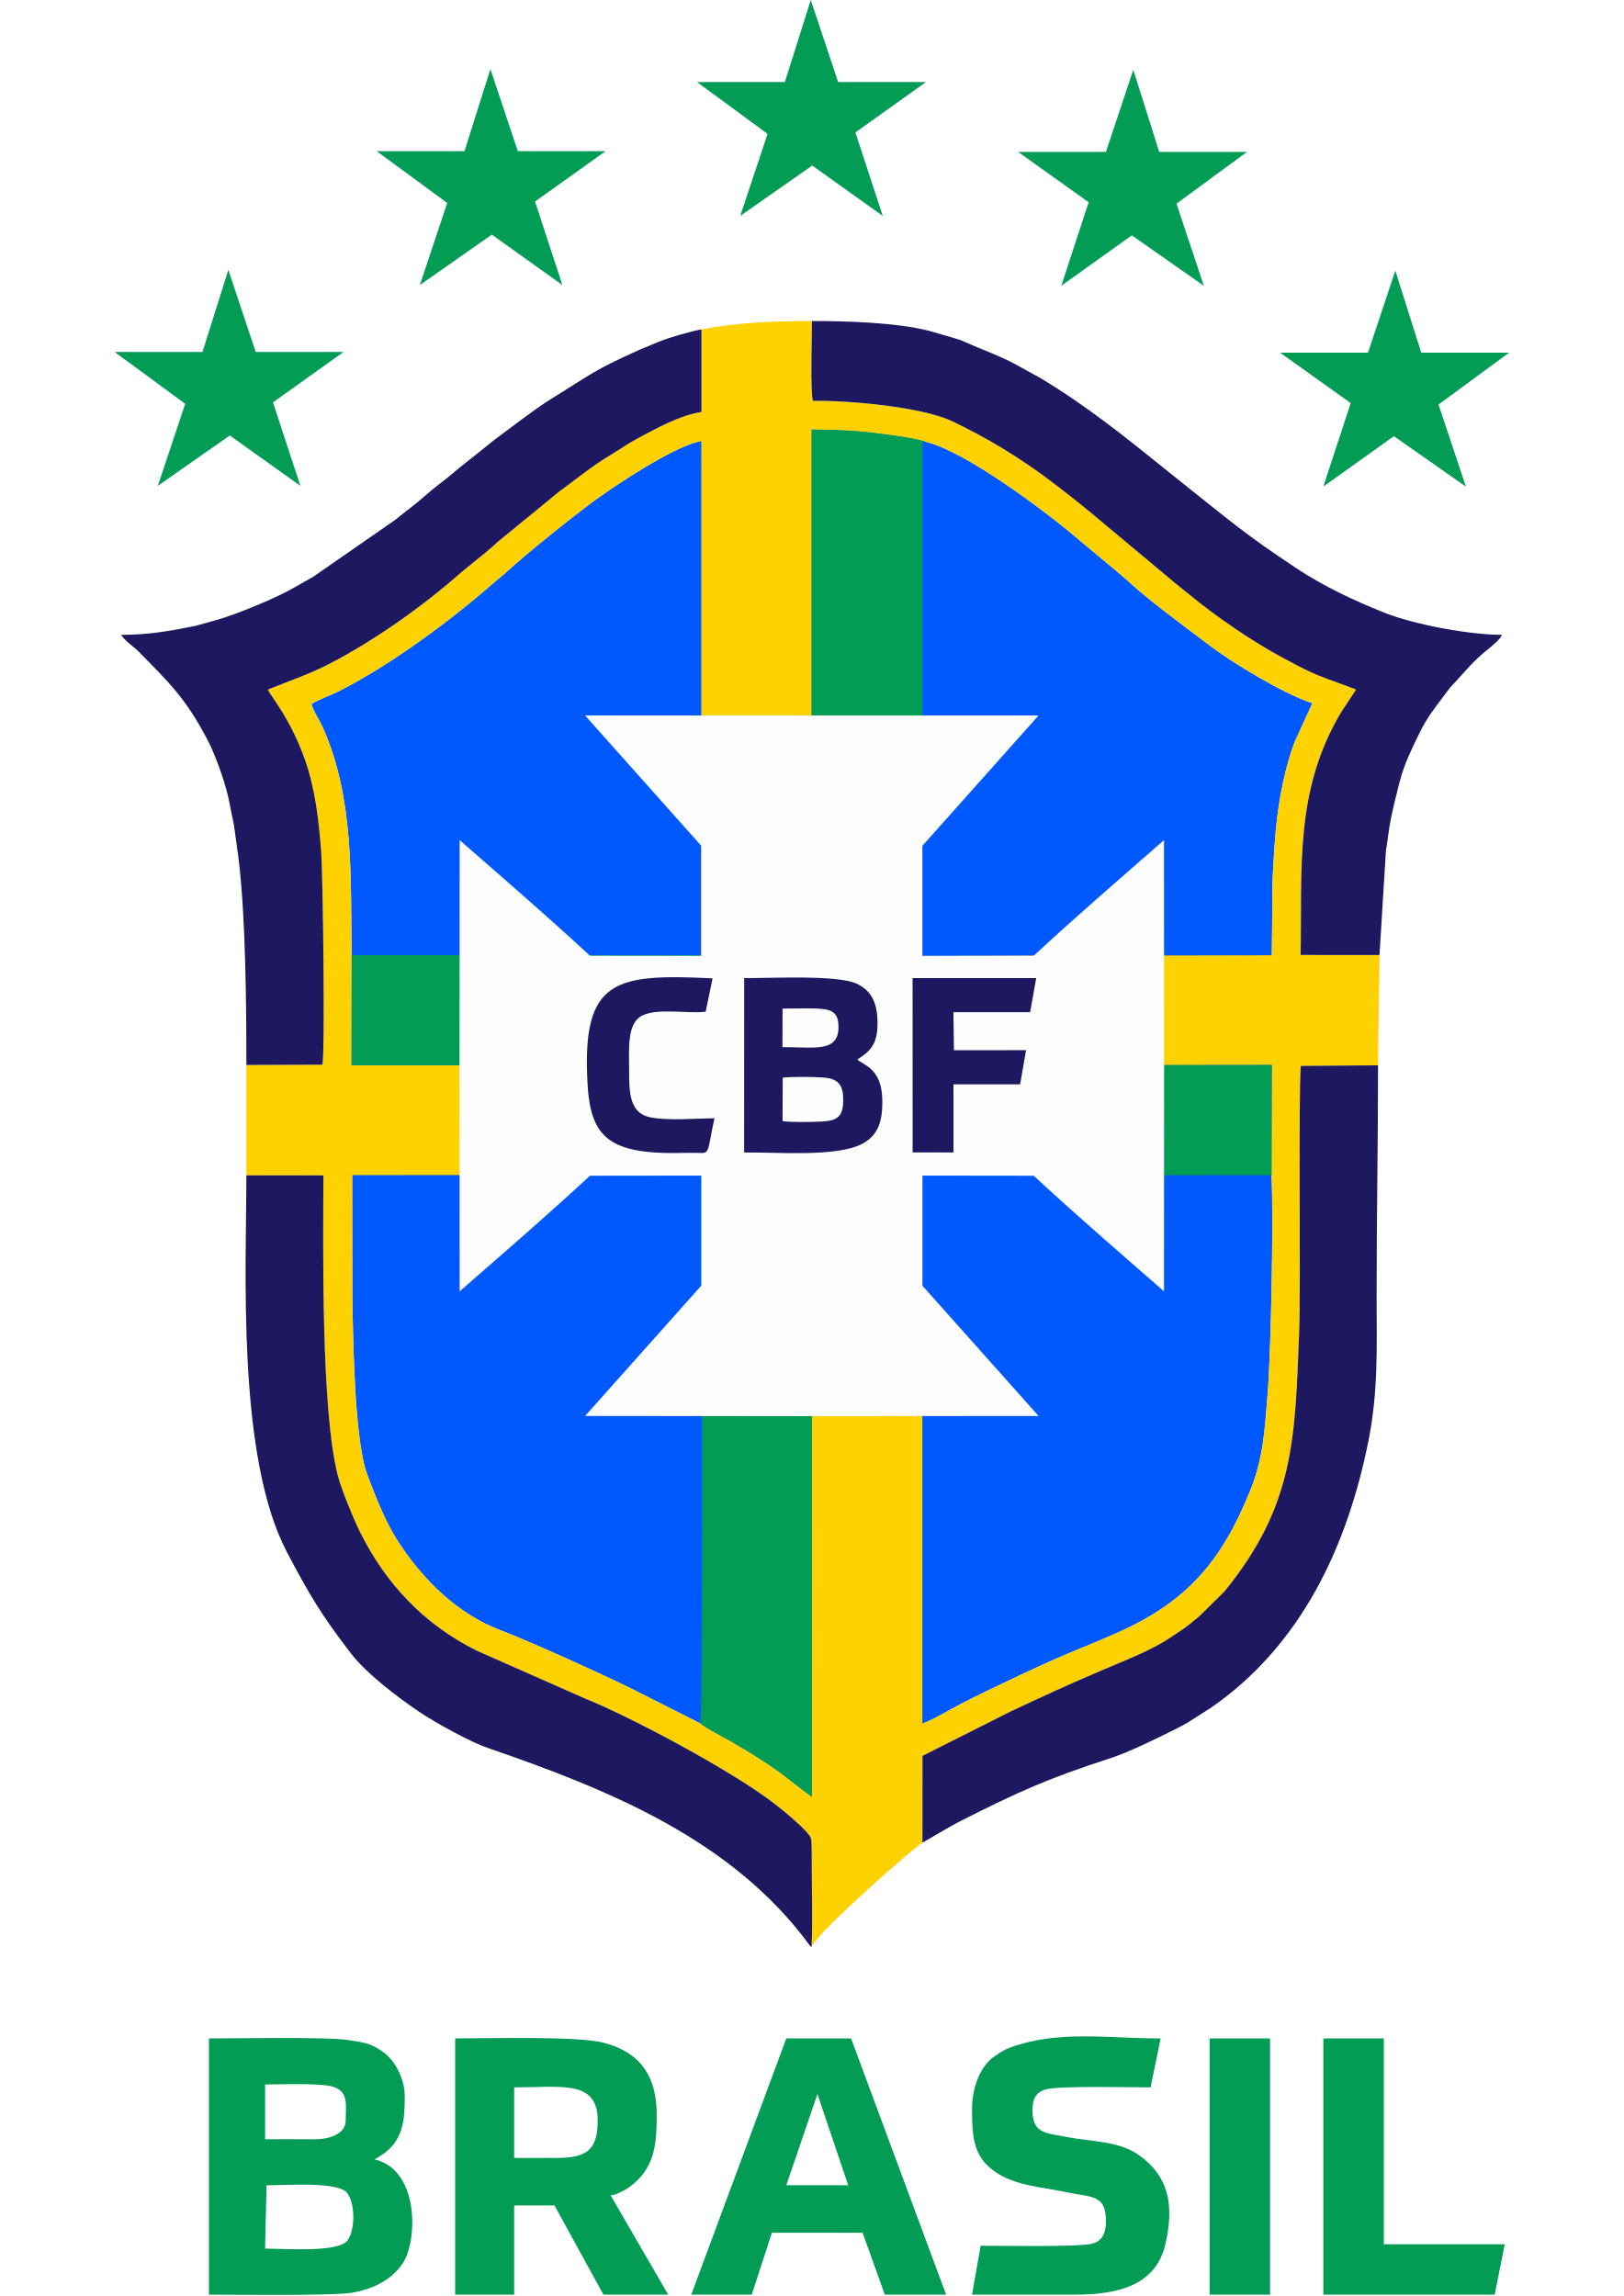
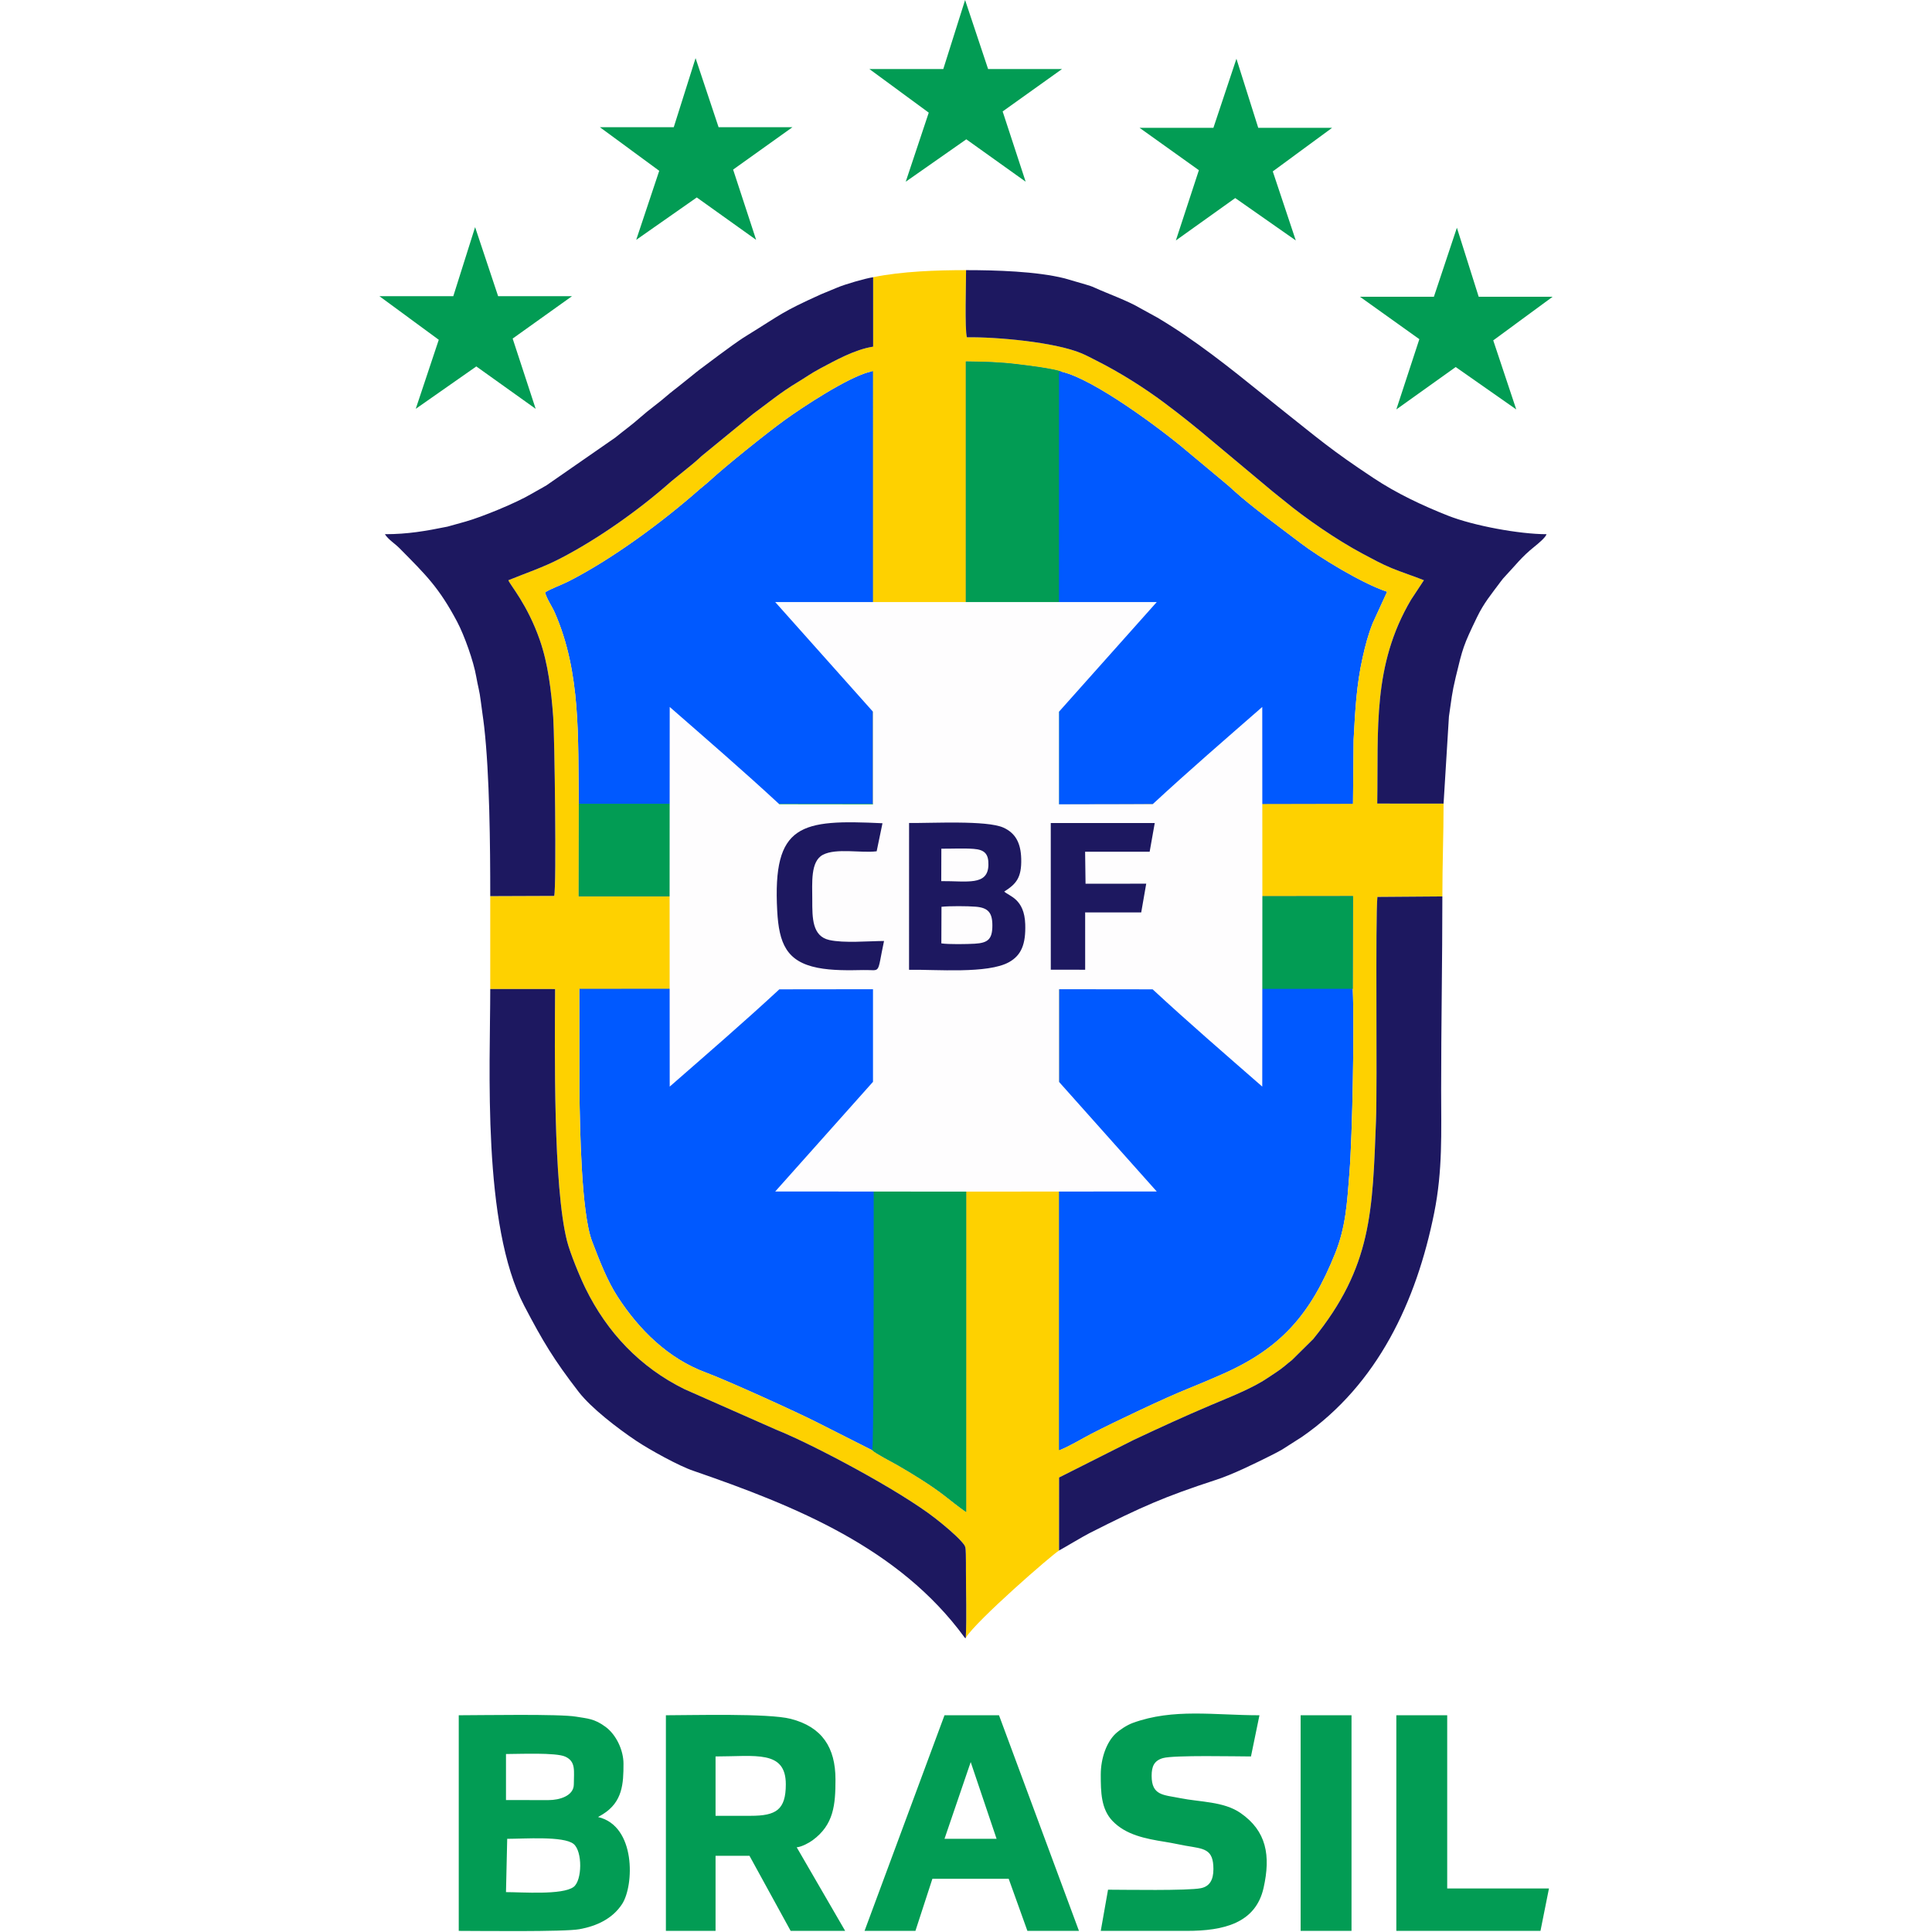
- <svg xmlns="http://www.w3.org/2000/svg" clip-rule="evenodd" fill-rule="evenodd" height="297mm" image-rendering="optimizeQuality" shape-rendering="geometricPrecision" text-rendering="geometricPrecision" viewBox="2130.08 1085.09 16725.56 27543.64" width="210mm">
+ <svg xmlns="http://www.w3.org/2000/svg" clip-rule="evenodd" fill-rule="evenodd" height="20mm" image-rendering="optimizeQuality" shape-rendering="geometricPrecision" text-rendering="geometricPrecision" viewBox="2130.08 1085.09 16725.56 27543.64" width="20mm">
  <path d="m16010.63 13864.59-1.75-1319.9h1.17l8.94-914.56c21.96-414.76 41.22-779.15 127.57-1167.44 38.98-175.32 80.96-334.83 144.16-492.71l205.95-448.71c-353.65-115.09-971.69-493.47-1236.53-695.88-273.15-208.76-694.72-514.3-947.51-745-42.07-38.4-89.17-81.96-137.96-120.78l-527.3-439.97c-373.04-317.2-1334.22-1032.47-1790.99-1134.96-109.97-45.33-490.62-90.93-629.72-107.83-253.23-30.77-469.81-36.4-735.66-39.42-265.86 3.02-482.44 8.65-735.66 39.42-139.11 16.9-519.75 62.5-629.72 107.83l.66.09c-314.77 74.83-981.85 517.28-1221.23 691.19-260.81 189.47-837.32 651.11-1078.12 873.43-43.53 40.19-73.98 59.91-130.94 110.12-526.16 463.97-1238.95 991.96-1866.39 1311.99-109.27 55.74-233.12 95.82-338.17 158.42 24.89 96.73 95.05 189.98 138.6 288.87 376.49 854.82 328.86 1795.17 342.44 2725.17l1.99 3.03c-1.27 451.15-4.96 902.89-3.64 1353.96l3.64 1281.24h5.07l1.69 1442.01c7.8 514.35 23.53 1749.24 181.72 2159.96 106.6 276.79 212.22 555.42 365.76 791.5 303.04 465.96 717.47 878.48 1254.86 1076.58 286.67 105.69 1311 569.25 1597.19 716.78l774.54 391.26c61.42 54.11 268.87 159.24 353.32 207.5 115.12 65.8 234.55 137.9 345.05 208.21 338.97 215.75 388.97 287.03 640.75 465.34 251.77-178.31 301.77-249.59 640.75-465.34 110.49-70.31 229.93-142.41 345.04-208.21 84.45-48.26 291.9-153.39 353.32-207.5-.18-.48-.35-2.18-.51-2.94 137.66-54.04 312.87-161.93 451.73-233.53 335.36-172.9 1058.03-515.23 1377.88-642.65 154.2-61.45 321.57-133.71 472.59-199.74 850.13-371.77 1273.51-860.47 1621.98-1730.59 148.31-370.29 168.6-708.2 202.4-1144.73 43.07-556.01 70.49-2063.48 47.41-2620.88h1.88z" fill="#0059ff" />
  <path d="m9166.55 13685.54 1324.54-2.7-.09-7445.41c265.85 3.02 482.43 8.65 735.66 39.42 139.1 16.91 519.75 62.5 629.72 107.83 456.76 102.5 1417.95 817.76 1790.99 1134.96l527.3 439.97c48.79 38.82 95.89 82.38 137.96 120.78 252.79 230.7 674.37 536.24 947.5 744.99 264.85 202.43 882.89 580.8 1236.54 695.89l-205.94 448.71c-63.21 157.88-105.19 317.39-144.17 492.71-86.35 388.29-105.61 752.68-127.57 1167.44l-8.94 914.56-4189.09 8.81 2.01 1314.89-4.49-2.37 4192.16-4.93-3.75 1321.1c23.29 555-4.16 2066.92-47.3 2623.91-33.8 436.53-54.1 774.44-202.4 1144.73-348.47 870.12-771.85 1358.82-1621.98 1730.59-151.02 66.03-318.39 138.29-472.59 199.73-319.85 127.43-1042.52 469.75-1377.88 642.66-139.41 71.88-315.44 180.35-453.36 234.17l-13.08-1.2.12-8049.89.13-22.85-1323.36 1.18-.78 8956.11c-251.78-178.31-301.78-249.59-640.76-465.34-110.49-70.31-229.92-142.41-345.04-208.21-84.45-48.26-291.9-153.39-353.32-207.5l-774.53-391.26c-286.2-147.53-1310.53-611.09-1597.2-716.78-537.38-198.1-951.82-610.62-1254.86-1076.58-153.54-236.08-259.16-514.71-365.76-791.5-158.19-410.72-173.92-1645.61-181.72-2159.96l-1.7-1442.23 4192.21-.32-3.29-1318.55-4197.72.19 1.75-1319.33c-13.58-930 34.05-1870.35-342.44-2725.17-43.55-98.89-113.71-192.15-138.6-288.87 105.04-62.6 228.9-102.68 338.16-158.41 627.46-320.05 1340.24-848.03 1866.4-1312 56.95-50.21 87.41-69.93 130.94-110.12 240.8-222.31 817.32-683.96 1078.12-873.43 250.19-181.77 967.61-656.89 1261.67-699.06zm2.45-8648.24.08 989.85c-264.68 40.77-545.85 200.49-757.63 312.61-122.81 65.02-217.71 134.11-332.39 202.74-223.11 133.53-420.11 295.87-624.67 446l-730.91 598.34c-37.76 35.42-92.95 85.59-137.79 121.39l-295.21 239.98c-457.32 405.25-1034.67 815.18-1580.1 1098.03-248.25 128.74-473.91 202.13-741.63 310.98 24.11 68.66 269.42 340.88 447.42 850.77 118.91 340.62 163.63 720.85 191.74 1100.02 19.81 267.32 48.43 2414.4 13.88 2549.6l-911.55 3.38v1323.97l924.34.65c-4.24 870.05-28.24 2816.73 170.99 3595.12 43.49 169.92 182.06 507.86 261.65 670.03 311.42 634.61 781.26 1127.42 1409.88 1438.27l1305.3 576.57c527.15 210.85 1764.12 867.87 2274.19 1266.74 114.06 89.2 286.53 231.67 375.46 333.6 53.37 61.18 55.92 66.15 58.44 174.89 1.88 81.16 1.62 161.7 1.59 242.91-.09 309.51 11.97 643.34-2.33 949.83 152.02-246.21 1226.05-1181.3 1329.59-1243.41l.54-1041.02 1058.48-533.29c383.6-180.47 726.27-337.85 1107.3-499.51 247.46-104.98 588.07-236.97 805.75-385.29 89.38-60.9 164.92-104.67 243.7-170.56 41.75-34.92 64.41-54.13 104.43-85.14l303.61-300.16c838.78-1033.08 844.87-1822.29 894.94-3116.05 20.25-523.35-10.61-2890.77 20.08-3187.16l925.96-6.86c0-460.23 17.27-878.04 17.27-1323.46l-945.72-.32c17.09-1069.72-69.68-1971.05 481.47-2905.27l183.83-278.94c-152.18-61.06-308.08-109.9-461.33-172.96-144.41-59.41-276.15-132.43-414.64-206.27-361.82-192.89-809.82-500.43-1113.93-752.1-61.6-50.98-120.15-93.95-172.28-138.56l-846.82-707.66c-231.67-195.93-451.16-372.96-701.35-559.13-281.29-209.31-622.82-425.52-959.04-594.65-69.25-34.85-140.2-73.34-209.33-102.59-382.99-162.01-1219.62-236.09-1636.41-229.24-33.12-105.99-11.71-791.3-12.06-957.77-412.48 0-917.42 16.7-1324.79 101.1z" fill="#fed100" />
  <path d="m17301.4 12541.66 76.56-1242.77c35.76-242.19 41.57-331.43 96.52-559.73 100.16-416.19 109.07-452.45 303.09-853.96 100.05-207.05 205.95-329.77 337.87-508.35 25.02-33.89 41.39-53.28 71.04-84.38 136.49-143.09 223.41-265.09 412.72-416.22 47.24-37.72 157.82-129.18 170.13-175.28-382.17 0-1041.04-119.84-1409.21-265.95-366.03-145.25-726.49-315.38-1055.55-533.24-618.89-409.77-772.93-551.58-1354.07-1011.88-73.24-58-135.65-109.19-210.44-169.48-485.82-391.66-977.98-786.96-1518-1106.97l-245.16-134.77c-179.58-106.75-466.72-208.71-643.27-289.29-60.68-27.7-72.55-29.04-140.01-49.96l-294.24-85.69c-400.52-100.71-986.03-117.53-1405.59-117.53.35 166.46-21.06 851.77 12.06 957.76 416.79-6.85 1253.42 67.23 1636.41 229.24 69.13 29.25 140.08 67.75 209.33 102.59 336.22 169.13 677.75 385.34 959.04 594.66 250.19 186.16 469.68 363.19 701.35 559.12l846.82 707.66c52.13 44.61 110.68 87.58 172.28 138.56 304.11 251.67 752.11 559.21 1113.93 752.11 138.49 73.83 270.23 146.85 414.64 206.26 153.25 63.06 309.15 111.9 461.33 172.96l-183.83 278.94c-551.15 934.22-464.38 1835.55-481.47 2905.27zm-13591.16 1319.33 911.55-3.38c34.55-135.2 5.93-2282.28-13.88-2549.6-28.11-379.17-72.83-759.4-191.74-1100.02-178-509.89-423.31-782.11-447.42-850.77 267.72-108.85 493.38-182.24 741.63-310.98 545.43-282.85 1122.78-692.78 1580.1-1098.03l295.21-239.98c44.84-35.8 100.03-85.97 137.79-121.39l730.91-598.34c204.56-150.13 401.56-312.47 624.67-446 114.68-68.63 209.58-137.72 332.39-202.74 211.78-112.12 492.95-271.84 757.63-312.61l-.08-989.85c-116.75 17.98-403.28 101.13-512.37 147.97l-232.13 96.01c-567.23 256.97-542.73 270.68-1064.77 593.09-78.68 48.6-127.1 84.23-195.71 132.42-67.11 47.13-122.53 91.44-189.7 138.41l-286.52 214.32c-35.95 26.85-61.31 49.38-95.8 76.88-63.64 50.72-116.89 92.9-182.29 145.84-63.74 51.63-121.77 93.52-181.96 146.16-123.37 107.88-250.44 193.81-371.63 301.88-119.76 106.79-238.7 191.3-363.14 293.11l-978.61 679.27c-79.06 47.85-143.08 79.53-220.11 125.27-213.03 126.52-704.7 328.26-936.48 393.28l-256.52 71.61c-307.86 62.4-563.93 108.15-893.48 108.15 54.95 82.06 137.95 128.31 211.64 202.85 371.39 375.8 560.24 556.78 819.2 1045.91 103.09 194.71 234.57 564.91 271.74 781.71 22.97 134.05 47.52 203.03 64.83 349.63 13.39 113.24 34.95 243.65 48.7 365.76 77.49 687.81 86.35 1684.74 86.35 2414.16zm6779.51 10572.58c14.3-306.48 2.24-640.32 2.33-949.83.03-81.21.29-161.75-1.59-242.91-2.52-108.73-5.07-113.71-58.44-174.89-88.93-101.93-261.4-244.4-375.46-333.6-510.07-398.87-1747.04-1055.89-2274.19-1266.74l-1305.3-576.57c-628.62-310.85-1098.46-803.66-1409.88-1438.27-79.59-162.17-218.16-500.11-261.65-670.03-199.23-778.39-175.23-2725.06-170.99-3595.12l-924.34-.65c0 1108.26-118.72 3365.25 484.46 4515.84 266.95 509.17 420.22 766.25 776.06 1227.2 178.02 230.57 551.13 517.67 821.2 698.54 187.91 125.82 613.16 360.95 815.61 427.79 1457.76 502.82 2931 1099.25 3861.68 2370.65 31.86 32.38 4.38 20.83 20.5 8.59zm1329.59-1243.41c61.81-32.86 340.12-200.23 433.53-247.58 741.34-375.71 1073.29-521.02 1798.07-757.84 238.54-75.84 570.96-240.44 789.94-349.85 67.67-33.8 94.4-48.4 158-83.77l284.49-181.79c1082.74-750.36 1631.65-1935.38 1884.31-3192.94 122.35-608.91 99.19-1142.9 99.19-1748.67-.25-920.19 17.26-1846.06 17.26-2762.6l-925.96 6.86c-30.69 296.39.17 2663.81-20.08 3187.16-50.07 1293.76-56.16 2082.97-894.94 3116.05l-303.61 300.16c-40.02 31.01-62.68 50.22-104.43 85.14-78.78 65.89-154.32 109.66-243.7 170.56-217.68 148.32-558.29 280.31-805.75 385.29-381.03 161.66-723.7 319.04-1107.3 499.51l-1058.48 533.29z" fill="#1d1860" />
  <g fill="#029c54">
    <path d="m3934.74 28060.2 17.27-759.87c241.06 0 803.04-42.11 946.03 72.89 128.98 103.73 123.94 522.75-.3 613.78-160.51 117.62-734.9 73.2-963 73.2zm0-1968.75c189.47 0 709.67-23.86 844.01 36.75 156.27 70.53 123.09 205.47 123.09 395 0 165.01-203.58 225.29-362.05 225.11-201.68-.23-403.36-.61-605.05-.61zm-673.51 2521.37c270.9 0 1500.85 15.91 1720.34-23.89 245.46-44.51 470.94-148.51 608.36-358.73 171.95-263.06 199.81-1114.34-342.69-1240.72l65.54-38.07c285.78-176.63 297.11-440.37 297.11-721.79 0-190.88-101.75-410.71-253.31-523.82-162.49-121.23-263.09-119.83-422.7-147.21-236.2-40.52-1353.64-19.77-1672.65-19.77zm5894.06-6852.54c61.42 54.11 268.87 159.24 353.32 207.5 115.12 65.8 234.55 137.9 345.04 208.21 338.98 215.75 388.98 287.03 640.76 465.34l.78-8956.11-1329.96-1.55c3.34 415.41 30.67 7963.79-9.94 8076.61zm-1732.09 5211.92h-500.82v-846.2c567.05 0 1001.63-95.03 1001.63 397.2 0 364.46-139.52 449-500.81 449zm-1208.87 1640.62h708.05v-1070.72h483.55l587.17 1070.72h777.13l-690.79-1191.61c73.01-6.07 178.34-65.01 227.22-100.91 301.69-221.45 325.42-505.64 325.42-866.18 0-454.3-190.15-749.45-638.23-864.24-318.95-81.72-1405.64-51.06-1779.52-51.06zm4714.59-1312.49h-742.58l373.57-1094.36zm-1882.38 1312.49h725.32l241.78-742.59h1087.98l266.6 742.59h735.04l-1139.79-3074h-777.13zm3367.57-2227.79c0 247.51 3.71 490.38 167.92 661.04 189.32 196.75 461.07 251.96 754.96 298.48 108.21 17.13 200.32 39.07 290.7 54.68 258.56 44.68 392.5 41.62 392.5 332.83 0 155.8-55.16 246.2-177.15 271.88-181.99 38.31-1099.25 21.7-1325.31 21.7l-103.62 587.18h1226.15c524.91 0 982.06-108.19 1095.37-614.32 102.76-458.98 42.58-809.25-329.6-1066.76-239.41-165.66-578.3-154.46-859.33-211.36-236.63-47.9-407.27-33.51-407.27-318.08 0-134.73 35.73-216.8 161.58-252.87 154.56-44.31 1053.14-23.43 1254.53-23.43l120.88-587.18c-643 0-1228.04-101.85-1807.17 109.76-81.52 29.78-187.57 99.66-244.23 152.96-124.8 117.42-210.91 344.67-210.91 583.49zm-1923.02-12702.19 1326.52 1.2 1.29-7262.64c11.33-52.73-15.83-28.7 37.48-36.72-109.97-45.33-490.62-90.92-629.72-107.83-253.23-30.77-469.81-36.4-735.66-39.42zm6136.8 14929.98h2055.08l120.89-604.44h-1450.64v-2469.56h-725.33zm-6458.82-26543.35h-1053.44l846.2 621.69-328.12 984.37 863.48-604.43 846.21 604.43-328.13-1001.64 846.21-604.42h-1053.45l-328.11-984.38zm5094.52 26543.35h725.33v-3074h-725.33z" />
    <path d="m9168.44 13863.1 2.44-1319.02-4198.41-.12-1.75 1319.33zm6838.45 1319.09 3.75-1321.1-4192.16 4.93-.09 1319.19zm-9680.31-12283.78h-1053.44l846.2 621.7-328.12 984.36 863.48-604.43 846.21 604.43-328.13-1001.63 846.22-604.43h-1053.45l-328.12-984.38zm-3143.06 2409.11h-1053.44l846.2 621.7-328.12 984.36 863.48-604.43 846.22 604.43-328.14-1001.63 846.22-604.43h-1053.45l-328.11-984.38zm11475.62-2400.47h1053.45l-846.2 621.69 328.12 984.37-863.48-604.43-846.22 604.43 328.13-1001.64-846.21-604.42h1053.45l328.11-984.38zm3143.06 2409.1h1053.44l-846.2 621.7 328.12 984.36-863.48-604.43-846.21 604.43 328.13-1001.63-846.21-604.43h1053.45l328.11-984.38z" />
  </g>
  <path d="m6268.81 16576.3c-2.03-1804.1-2.06-3608.38 0-5412.47 525.61 459.4 1051.09 912.71 1562.84 1386.82l1335.25 1.56v-1320.34l-1394.06-1563.52c1813.69-.79 3625.93-.79 5439.62 0l-1394.06 1563.52v1320.34l1335.25-1.56c511.75-474.11 1037.24-927.42 1562.84-1386.82 2.06 1804.09 2.03 3608.37 0 5412.47-525.6-459.41-1051.09-912.71-1562.84-1386.82l-1335.25-1.57v1320.34l1394.06 1563.53-1932.44.85v.55l-765.77-.25h-43.2l-765.77.25v-.55l-1932.44-.85 1394.06-1563.53v-1320.34l-1335.25 1.57c-511.75 474.11-1037.23 927.41-1562.84 1386.82z" fill="#fefdfe" />
  <path d="m10143.36 14012.85c115.38-12.45 370.07-10.97 487.91-1.34 177.66 14.54 237.58 85.44 237.56 267.58 0 197.28-64.69 248.81-249.79 259.94-108.68 6.54-377.15 11.28-477.71-4.77zm-1.9-828.46c146.43 1.16 317.52-8.19 460.46 2.74 153.26 11.7 213.95 68.71 210.55 228.52-6.44 301.57-305.77 228.21-672.45 231.29zm896.69 611.12c172.62-109.13 248.5-199.15 241.88-466.71-5.79-233.6-87.2-368.91-252.82-444.36-237.96-108.41-1032.42-61.66-1345.96-66.62l-.44 2093.07c386.95-5.98 1121.23 60 1424.82-108.57 177.85-98.74 240.58-259.97 231.68-540.75-11.6-365.53-232.22-399.75-299.16-466.06zm-1713.89 704.68c-226.52 1.28-569.49 33.23-780.01-13.74-245.03-54.68-243-315.99-243.06-570.06-.04-247.9-27.3-550.58 151.37-644.8 189.14-99.76 550.98-21.63 766.68-50.08l82.97-399.78c-1164.22-55.61-1568.66 3.51-1500.72 1250.49 25.08 460.52 131.62 722.24 576.32 810.13 204.27 40.36 440.67 36.72 651.51 32.19 260.99-5.62 189.06 81.35 294.94-414.35zm2377.36 409.84 490.14.16-.11-817.51 799.2.59 71.35-409.91-865.12.68-6.12-456.6 920.27.16 72.51-409.05-1482.46.13z" fill="#1d1860" />
</svg>
